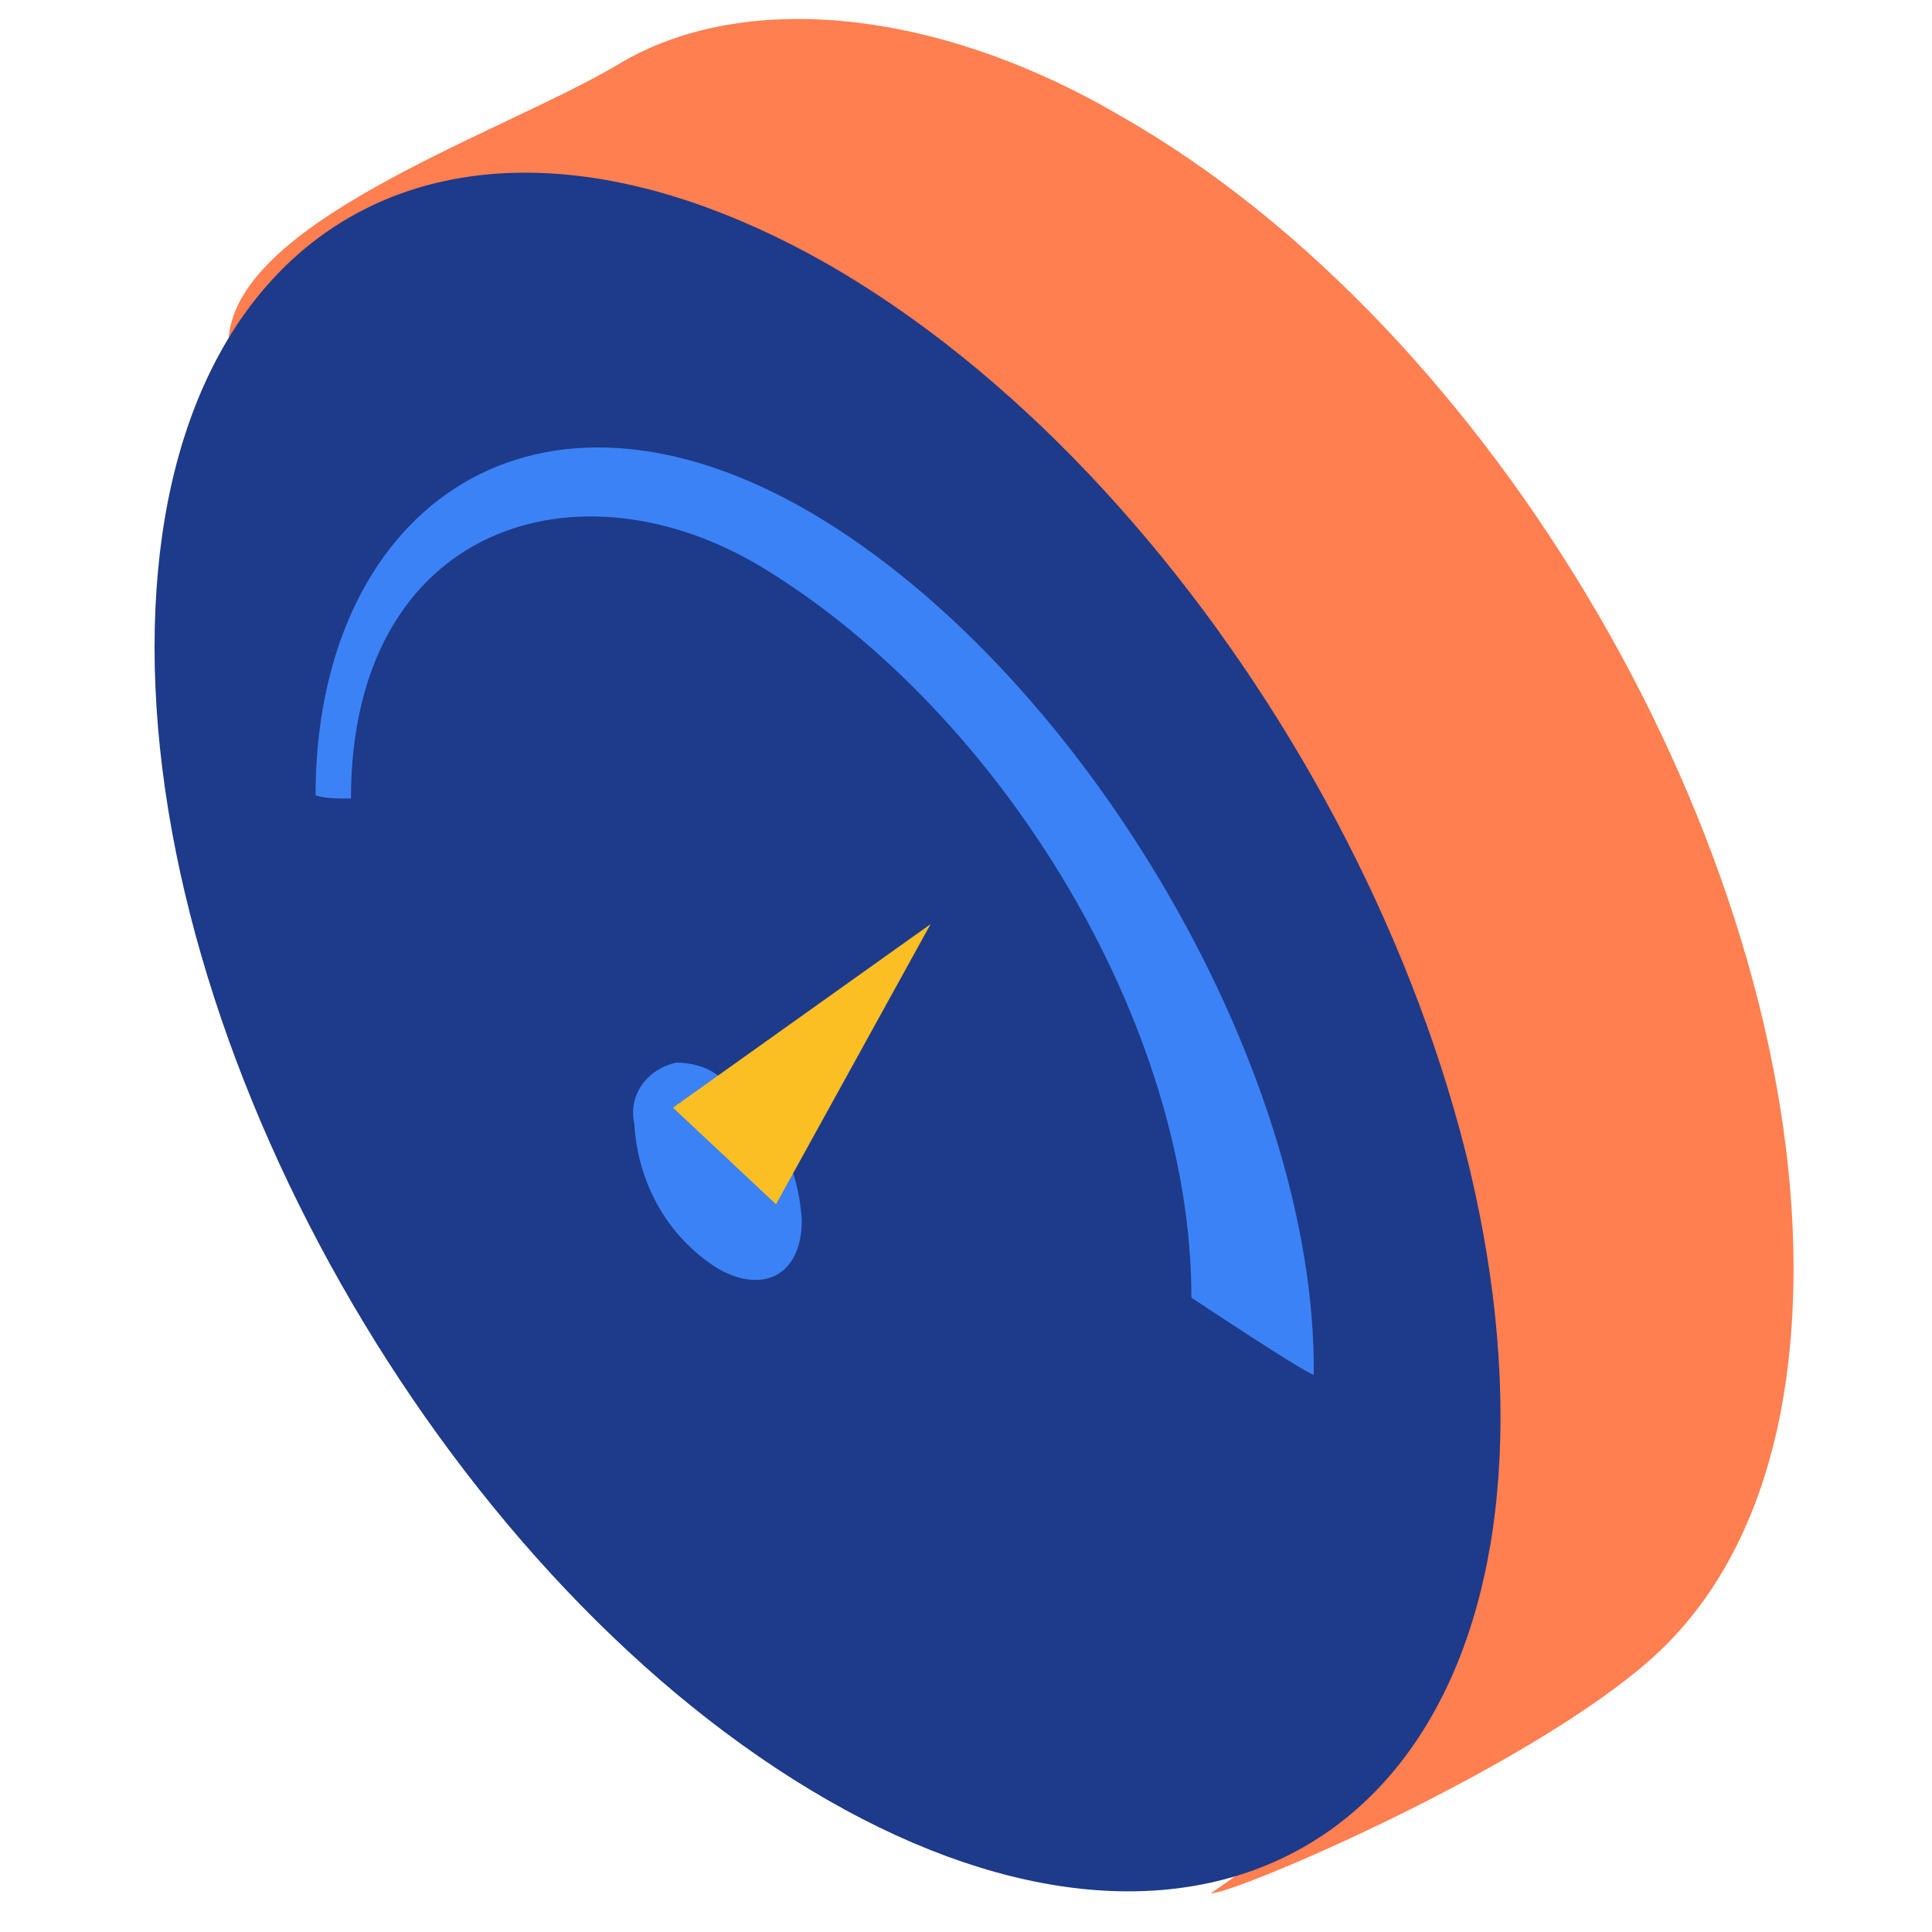
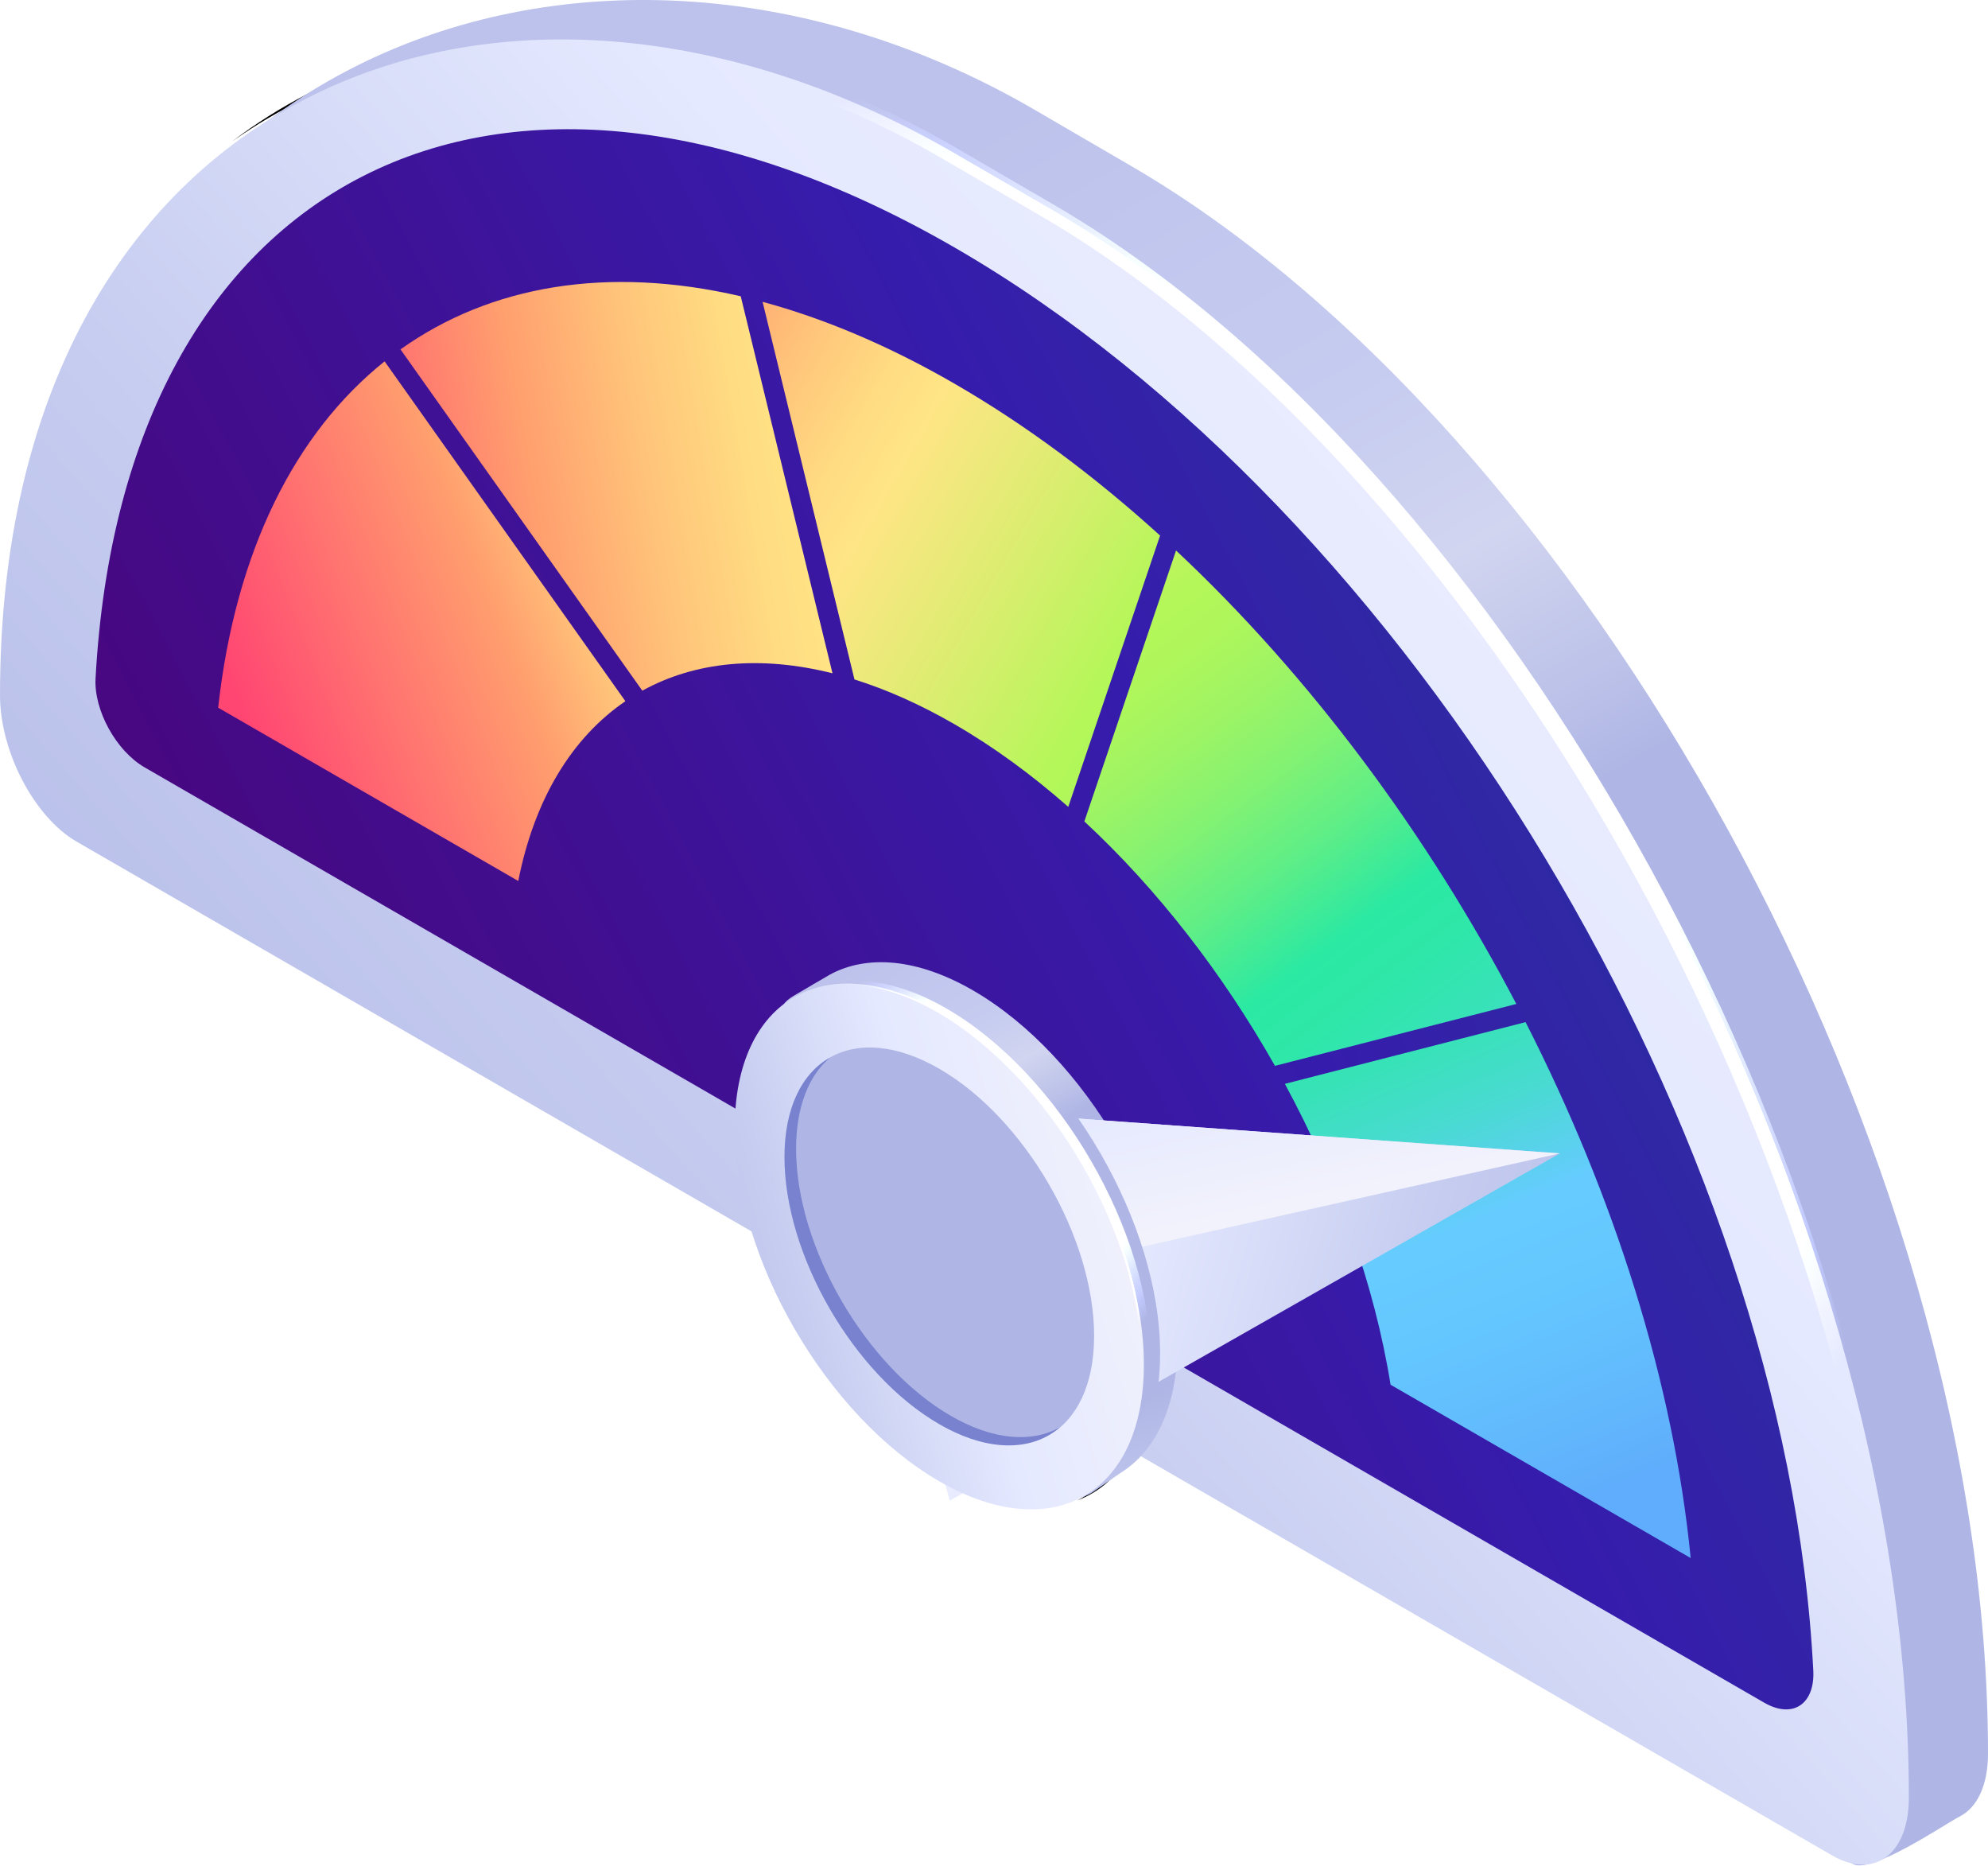
- <svg xmlns="http://www.w3.org/2000/svg" class="svg-icon affordable-power" version="1.1" id="uptime" x="0px" y="0px" viewBox="0 0 60 60" xml:space="preserve">
-   <style>
-   .st0 { fill: #ff7f50; }
-     .st1 { fill: #1e3a8a; }
-     .st2 { fill: #3B82F6; }
-     .st3 { fill: #FBBF24; }
-     .st4 { fill: #EF4444; }
- </style>
-   <path id="Elipsa_610" class="st0" d="M34.8,3.6c11.6,6.6,20.9,22.6,20.9,35.8c0,5.5-1.6,9.6-4.4,12.1c-3.8,3.4-12.9,7.3-13.7,7.3  c11.8-8,10.8-20.8,0-39c-5.6-9.4-24.4-20.6-30.5-8.9c-0.3-3.9,8.4-6.7,12.1-8.9C23-0.3,29,0.2,34.8,3.6z" />
-   <path id="Elipsa_610-2" class="st1" d="M25.7,8.2C37.2,14.8,46.6,30.8,46.6,44s-9.4,18.5-20.9,11.9S4.8,33.3,4.8,20.1  S14.1,1.6,25.7,8.2z" />
-   <path id="Elipsa_1410" class="st2" d="M22.3,33.4c1.6,1,2.5,2.7,2.6,4.5c0,1.7-1.2,2.3-2.6,1.5c-1.6-1-2.5-2.7-2.6-4.5  c-0.2-0.9,0.4-1.7,1.3-1.9C21.4,33,21.9,33.1,22.3,33.4z" />
-   <path id="Prostokąt_1411" class="st3" d="M20.9,34.4l8-5.7l-4.8,8.7L20.9,34.4z" />
-   <path id="Elipsa_1412" class="st2" d="M37,40.3c0-8.5-5.9-18.1-13.2-22.6c-5.8-3.6-12.9-1.4-12.9,7.1c-0.4,0-0.8,0-1.1-0.1  c0-8.7,6.5-13.7,15-9c8.6,4.8,16.1,17.4,16,27C40.3,42.5,37,40.3,37,40.3" />
+ <svg xmlns="http://www.w3.org/2000/svg" xmlns:xlink="http://www.w3.org/1999/xlink" viewBox="0 0 199.877 187.503">
+   <defs>
+     <style>
+       .cls-1 {
+         mix-blend-mode: multiply;
+       }
+ 
+       .cls-1, .cls-2 {
+         fill: #afb6e5;
+       }
+ 
+       .cls-3 {
+         fill: url(#linear-gradient-8);
+       }
+ 
+       .cls-4 {
+         fill: url(#linear-gradient-7);
+       }
+ 
+       .cls-5 {
+         fill: url(#linear-gradient-5);
+       }
+ 
+       .cls-6 {
+         fill: url(#linear-gradient-6);
+       }
+ 
+       .cls-7 {
+         fill: url(#linear-gradient-9);
+       }
+ 
+       .cls-8 {
+         fill: url(#linear-gradient-4);
+       }
+ 
+       .cls-9 {
+         fill: url(#linear-gradient-3);
+       }
+ 
+       .cls-10 {
+         fill: url(#linear-gradient-2);
+       }
+ 
+       .cls-11 {
+         fill: url(#linear-gradient);
+       }
+ 
+       .cls-12 {
+         isolation: isolate;
+       }
+ 
+       .cls-13 {
+         fill: url(#Radial_Gradient_1-2);
+       }
+ 
+       .cls-13, .cls-14 {
+         mix-blend-mode: color-dodge;
+       }
+ 
+       .cls-15 {
+         fill: url(#linear-gradient-10);
+       }
+ 
+       .cls-16 {
+         fill: url(#linear-gradient-11);
+       }
+ 
+       .cls-17 {
+         fill: url(#linear-gradient-12);
+       }
+ 
+       .cls-18 {
+         fill: url(#linear-gradient-13);
+       }
+ 
+       .cls-14 {
+         fill: url(#Radial_Gradient_1);
+       }
+     </style>
+     <linearGradient id="linear-gradient" x1="140.453" y1="32.874" x2="247.277" y2="219.638" gradientTransform="translate(-77)" gradientUnits="userSpaceOnUse">
+       <stop offset="0" stop-color="#bcc2eb" />
+       <stop offset=".192" stop-color="#c6ccf0" />
+       <stop offset=".277" stop-color="#d0d4f0" />
+       <stop offset=".283" stop-color="#d1d5f0" />
+       <stop offset=".361" stop-color="#bdc3e9" />
+       <stop offset=".409" stop-color="#afb6e5" />
+       <stop offset=".909" stop-color="#afb6e5" />
+       <stop offset=".988" stop-color="#b9c0ea" />
+       <stop offset="1" stop-color="#bcc2eb" />
+     </linearGradient>
+     <linearGradient id="linear-gradient-2" x1="93.635" y1="180.208" x2="290.968" y2="5.208" gradientTransform="translate(-77)" gradientUnits="userSpaceOnUse">
+       <stop offset="0" stop-color="#afb6e5" />
+       <stop offset=".145" stop-color="#b5bce8" />
+       <stop offset=".349" stop-color="#c7cdf0" />
+       <stop offset=".581" stop-color="#e5e9ff" />
+       <stop offset=".955" stop-color="#f4f4fb" />
+       <stop offset="1" stop-color="#f7f6fb" />
+     </linearGradient>
+     <radialGradient id="Radial_Gradient_1" data-name="Radial Gradient 1" cx="184.73" cy="95" fx="184.73" fy="95" r="88.033" gradientTransform="translate(-77)" gradientUnits="userSpaceOnUse">
+       <stop offset="0" stop-color="#fff" />
+       <stop offset="1" stop-color="#000" />
+     </radialGradient>
+     <linearGradient id="linear-gradient-3" x1="-248.183" y1="2408.981" x2="-441.187" y2="2603.215" gradientTransform="translate(402.8035 -2623.919) rotate(30.00073) skewX(30.00108)" gradientUnits="userSpaceOnUse">
+       <stop offset=".005" stop-color="#273b98" />
+       <stop offset=".227" stop-color="#2e2ba2" />
+       <stop offset=".399" stop-color="#361cac" />
+       <stop offset=".768" stop-color="#440b88" />
+       <stop offset="1" stop-color="#4e0070" />
+     </linearGradient>
+     <linearGradient id="linear-gradient-4" x1="154.513" y1="122.117" x2="61.18" y2="-4.216" gradientUnits="userSpaceOnUse">
+       <stop offset="0" stop-color="#6cf" />
+       <stop offset=".012" stop-color="#60cef6" />
+       <stop offset=".072" stop-color="#49dad2" />
+       <stop offset=".128" stop-color="#38e2b8" />
+       <stop offset=".178" stop-color="#2ee7a8" />
+       <stop offset=".217" stop-color="#2be9a3" />
+       <stop offset=".224" stop-color="#31e99f" />
+       <stop offset=".278" stop-color="#60ee86" />
+       <stop offset=".33" stop-color="#84f272" />
+       <stop offset=".378" stop-color="#9ef464" />
+       <stop offset=".421" stop-color="#aef65b" />
+       <stop offset=".455" stop-color="#b4f759" />
+       <stop offset=".555" stop-color="#daed6f" />
+       <stop offset=".662" stop-color="#ffe585" />
+       <stop offset=".702" stop-color="#ffdc82" />
+       <stop offset=".768" stop-color="#ffc47a" />
+       <stop offset=".848" stop-color="#ff9e6e" />
+       <stop offset="1" stop-color="#ff4572" />
+     </linearGradient>
+     <linearGradient id="linear-gradient-5" x1="180.177" y1="29.463" x2="30.835" y2="54.893" xlink:href="#linear-gradient-4" />
+     <linearGradient id="linear-gradient-6" x1="151.691" y1="20.953" x2="23.835" y2="70.85" gradientUnits="userSpaceOnUse">
+       <stop offset="0" stop-color="#6cf" />
+       <stop offset=".012" stop-color="#60cef6" />
+       <stop offset=".072" stop-color="#49dad2" />
+       <stop offset=".128" stop-color="#38e2b8" />
+       <stop offset=".178" stop-color="#2ee7a8" />
+       <stop offset=".217" stop-color="#2be9a3" />
+       <stop offset=".224" stop-color="#31e99f" />
+       <stop offset=".278" stop-color="#60ee86" />
+       <stop offset=".33" stop-color="#84f272" />
+       <stop offset=".378" stop-color="#9ef464" />
+       <stop offset=".421" stop-color="#aef65b" />
+       <stop offset=".455" stop-color="#b4f759" />
+       <stop offset=".555" stop-color="#daed6f" />
+       <stop offset=".662" stop-color="#ffe585" />
+       <stop offset=".691" stop-color="#ffdc82" />
+       <stop offset=".74" stop-color="#ffc47a" />
+       <stop offset=".799" stop-color="#ff9e6e" />
+       <stop offset="1" stop-color="#ff4572" />
+     </linearGradient>
+     <linearGradient id="linear-gradient-7" x1="167.115" y1="97.875" x2="47.102" y2="28.1" xlink:href="#linear-gradient-4" />
+     <linearGradient id="linear-gradient-8" x1="159.241" y1="150.78" x2="87.913" y2="-21.509" gradientUnits="userSpaceOnUse">
+       <stop offset="0" stop-color="#5fadfc" />
+       <stop offset=".033" stop-color="#61b6fc" />
+       <stop offset=".105" stop-color="#64c6fe" />
+       <stop offset=".162" stop-color="#6cf" />
+       <stop offset=".171" stop-color="#60cef6" />
+       <stop offset=".215" stop-color="#49dad2" />
+       <stop offset=".257" stop-color="#38e2b8" />
+       <stop offset=".294" stop-color="#2ee7a8" />
+       <stop offset=".323" stop-color="#2be9a3" />
+       <stop offset=".327" stop-color="#31e99f" />
+       <stop offset=".357" stop-color="#60ee86" />
+       <stop offset=".386" stop-color="#84f272" />
+       <stop offset=".412" stop-color="#9ef464" />
+       <stop offset=".436" stop-color="#aef65b" />
+       <stop offset=".455" stop-color="#b4f759" />
+       <stop offset=".555" stop-color="#daed6f" />
+       <stop offset=".662" stop-color="#ffe585" />
+       <stop offset=".702" stop-color="#ffdc82" />
+       <stop offset=".768" stop-color="#ffc47a" />
+       <stop offset=".848" stop-color="#ff9e6e" />
+       <stop offset="1" stop-color="#ff4572" />
+     </linearGradient>
+     <linearGradient id="linear-gradient-9" x1="-1268.76" y1="96.705" x2="-1240.975" y2="147.385" gradientTransform="translate(1355.264)" xlink:href="#linear-gradient" />
+     <linearGradient id="linear-gradient-10" x1="-1923.783" y1="4170.465" x2="-2021.939" y2="4269.246" gradientTransform="translate(3670.121 1515.623) rotate(78.37299) scale(1.32057 .75728) skewX(5.45893)" xlink:href="#linear-gradient-2" />
+     <linearGradient id="linear-gradient-11" x1="1162.405" y1="-1427.742" x2="1184.807" y2="-1386.474" gradientTransform="translate(-1397.354 1134.197) rotate(15.99995)" xlink:href="#linear-gradient-2" />
+     <linearGradient id="linear-gradient-12" x1="-1270.502" y1="97.734" x2="-1242.889" y2="148.099" gradientTransform="translate(1355.264)" xlink:href="#linear-gradient" />
+     <linearGradient id="linear-gradient-13" x1="-1297.658" y1="136.32" x2="-1232.75" y2="116.884" gradientTransform="translate(1355.264)" xlink:href="#linear-gradient-2" />
+     <radialGradient id="Radial_Gradient_1-2" data-name="Radial Gradient 1" cx="178.017" cy="115.668" fx="178.017" fy="115.668" r="22.126" xlink:href="#Radial_Gradient_1" />
+   </defs>
+   <g class="cls-12">
+     <g id="Layer_2" data-name="Layer 2">
+       <g id="Layer_1-2" data-name="Layer 1">
+         <g>
+           <path class="cls-11" d="M186.301,187.361L15.661,80.175c-4.254-2.456-7.702-9.045-7.702-14.716l-5.945,2.345C2.013,6.99,58.137-15.457,103.747,10.876l9.688,5.639c45.61,26.333,86.442,98.935,86.442,159.748v0c0,3.231-1.119,5.467-2.868,6.339-1.322.659-8.877,5.816-10.708,4.759Z" />
+           <path class="cls-10" d="M184.216,186.507L7.702,84.597c-4.254-2.456-7.702-9.045-7.702-14.716v-0C0,9.067,50.179-11.036,95.789,15.297l9.688,5.639c45.61,26.333,86.442,98.935,86.442,159.748v0c0,5.672-3.448,8.279-7.702,5.823Z" />
+           <path class="cls-14" d="M105.653,20.405l-9.688-5.639C69.824-.326,42.2-.137,23.365,14.201,42.153.91,69.061,1.112,94.55,15.828l9.688,5.639c45.61,26.333,86.442,98.935,86.442,159.749h0c0,2.363-.605,4.184-1.611,5.339,1.837-.817,3.026-3.076,3.026-6.4h0c0-60.814-40.831-133.416-86.442-159.749Z" />
+           <path class="cls-9" d="M14.545,77.137c-2.874-1.659-5.112-5.749-4.938-8.94C12.348,17.789,49.962-1.688,95.959,24.869c45.998,26.557,83.611,89.465,86.352,143.039.174,3.392-2.064,4.897-4.938,3.238L14.545,77.137Z" />
+           <g>
+             <path class="cls-8" d="M128.185,107.136l24.268-6.221c-8.971-17.128-20.776-32.998-34.212-45.58l-9.218,27.233c7.378,6.841,13.945,15.34,19.163,24.568Z" />
+             <path class="cls-5" d="M64.578,69.424c5.267-2.907,11.814-3.582,19.121-1.747l-9.222-37.895c-13.376-3.11-25.16-1.108-34.211,5.337l24.312,34.305Z" />
+             <path class="cls-6" d="M62.877,70.482l-24.208-34.159c-8.975,7.181-14.983,19.013-16.736,34.81l30.175,17.422c1.635-8.299,5.44-14.436,10.768-18.072Z" />
+             <path class="cls-4" d="M85.909,68.296c3.231,1.014,6.594,2.502,10.05,4.497,3.958,2.285,7.792,5.094,11.447,8.311l9.231-27.27c-6.565-5.961-13.503-11.131-20.678-15.273-6.673-3.853-13.134-6.557-19.288-8.223l9.238,37.957Z" />
+             <path class="cls-3" d="M139.81,139.189l30.175,17.422c-1.745-17.731-7.702-36.401-16.602-53.87l-24.2,6.204c5.254,9.715,9.006,20.148,10.627,30.244Z" />
+           </g>
+           <path class="cls-7" d="M118.382,135.021c0,6.367-2.197,10.877-5.769,13.061-.107.066-2.748,1.919-2.857,1.98-3.716,2.078-1.34-2.638-6.984-5.896-11.36-6.559-20.569-22.443-20.569-35.478,0-6.446-5.959-6.498-2.309-8.65.102-.06,3.458-2.026,3.562-2.082,3.707-2.007,8.773-1.638,14.358,1.587,11.36,6.559,20.569,22.443,20.569,35.478Z" />
+           <polygon class="cls-15" points="84.579 110.717 156.831 115.937 95.486 150.845 84.579 110.717" />
+           <polygon class="cls-16" points="84.579 110.717 156.831 115.937 88.633 131.169 84.579 110.717" />
+           <path class="cls-17" d="M116.641,136.053c0,6.367-2.197,10.877-5.769,13.061-.107.066-4.197-.658-9.841-3.916-11.36-6.559-20.569-22.443-20.569-35.478,0-6.446,1.149-10.676,1.252-10.732,3.707-2.007,8.773-1.638,14.358,1.587,11.36,6.559,20.569,22.443,20.569,35.478Z" />
+           <g>
+             <path class="cls-18" d="M115.007,137.166c0,13.035-9.209,18.286-20.569,11.727-11.36-6.559-20.569-22.443-20.569-35.478s9.209-18.286,20.569-11.727c11.36,6.559,20.569,22.443,20.569,35.478Z" />
+             <path class="cls-2" d="M110.004,134.278c0,9.865-6.969,13.838-15.566,8.875-8.597-4.963-15.566-16.984-15.566-26.849s6.969-13.838,15.566-8.875c8.597,4.963,15.566,16.984,15.566,26.849Z" />
+             <path class="cls-1" d="M95.605,142.32c-8.597-4.963-15.566-16.984-15.566-26.849,0-4.218,1.282-7.349,3.413-9.174-2.829,1.601-4.58,5.064-4.58,10.008,0,9.865,6.969,21.886,15.566,26.849,4.92,2.841,9.301,2.743,12.153.299-2.816,1.594-6.698,1.343-10.987-1.133Z" />
+             <path class="cls-13" d="M95.145,101.363c-5.416-3.127-10.252-3.472-13.924-1.666,3.547-1.342,8.038-.824,13.021,2.053,11.36,6.559,20.569,22.443,20.569,35.478,0,6.843-2.473,11.606-6.512,13.592,4.571-1.694,7.415-6.64,7.415-13.979,0-13.035-9.209-28.92-20.569-35.478Z" />
+           </g>
+         </g>
+       </g>
+     </g>
+   </g>
</svg>
